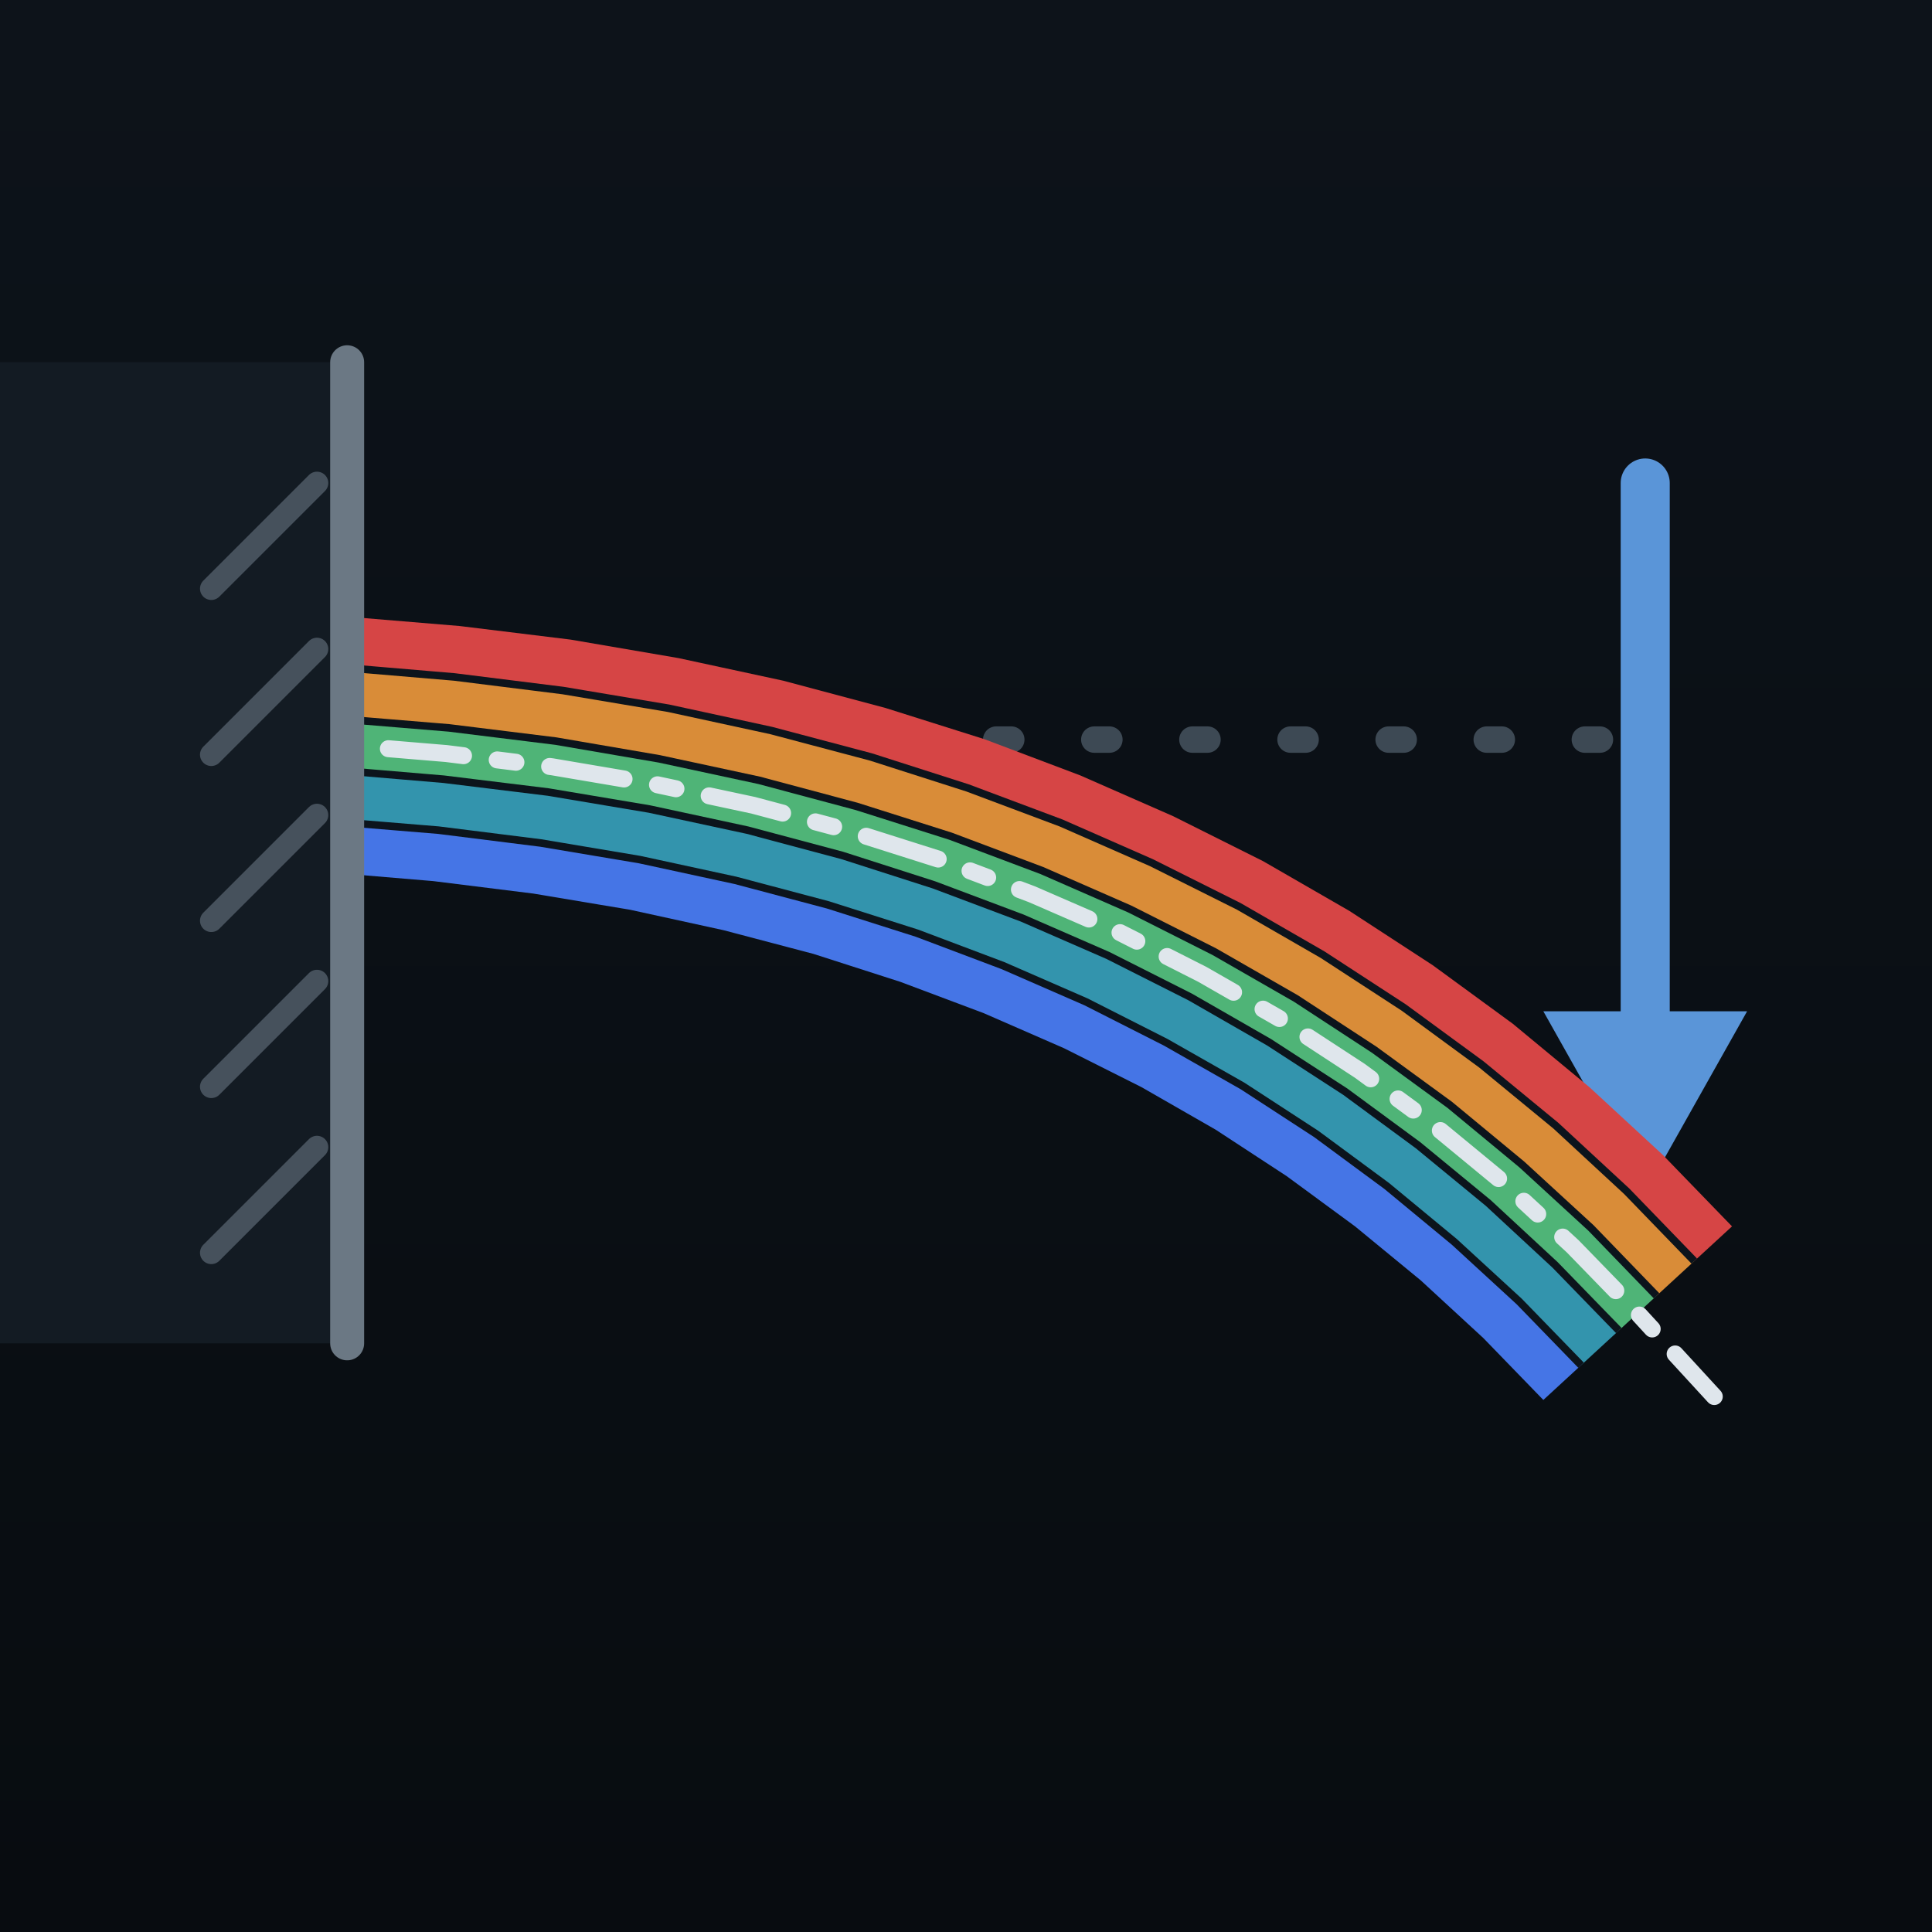
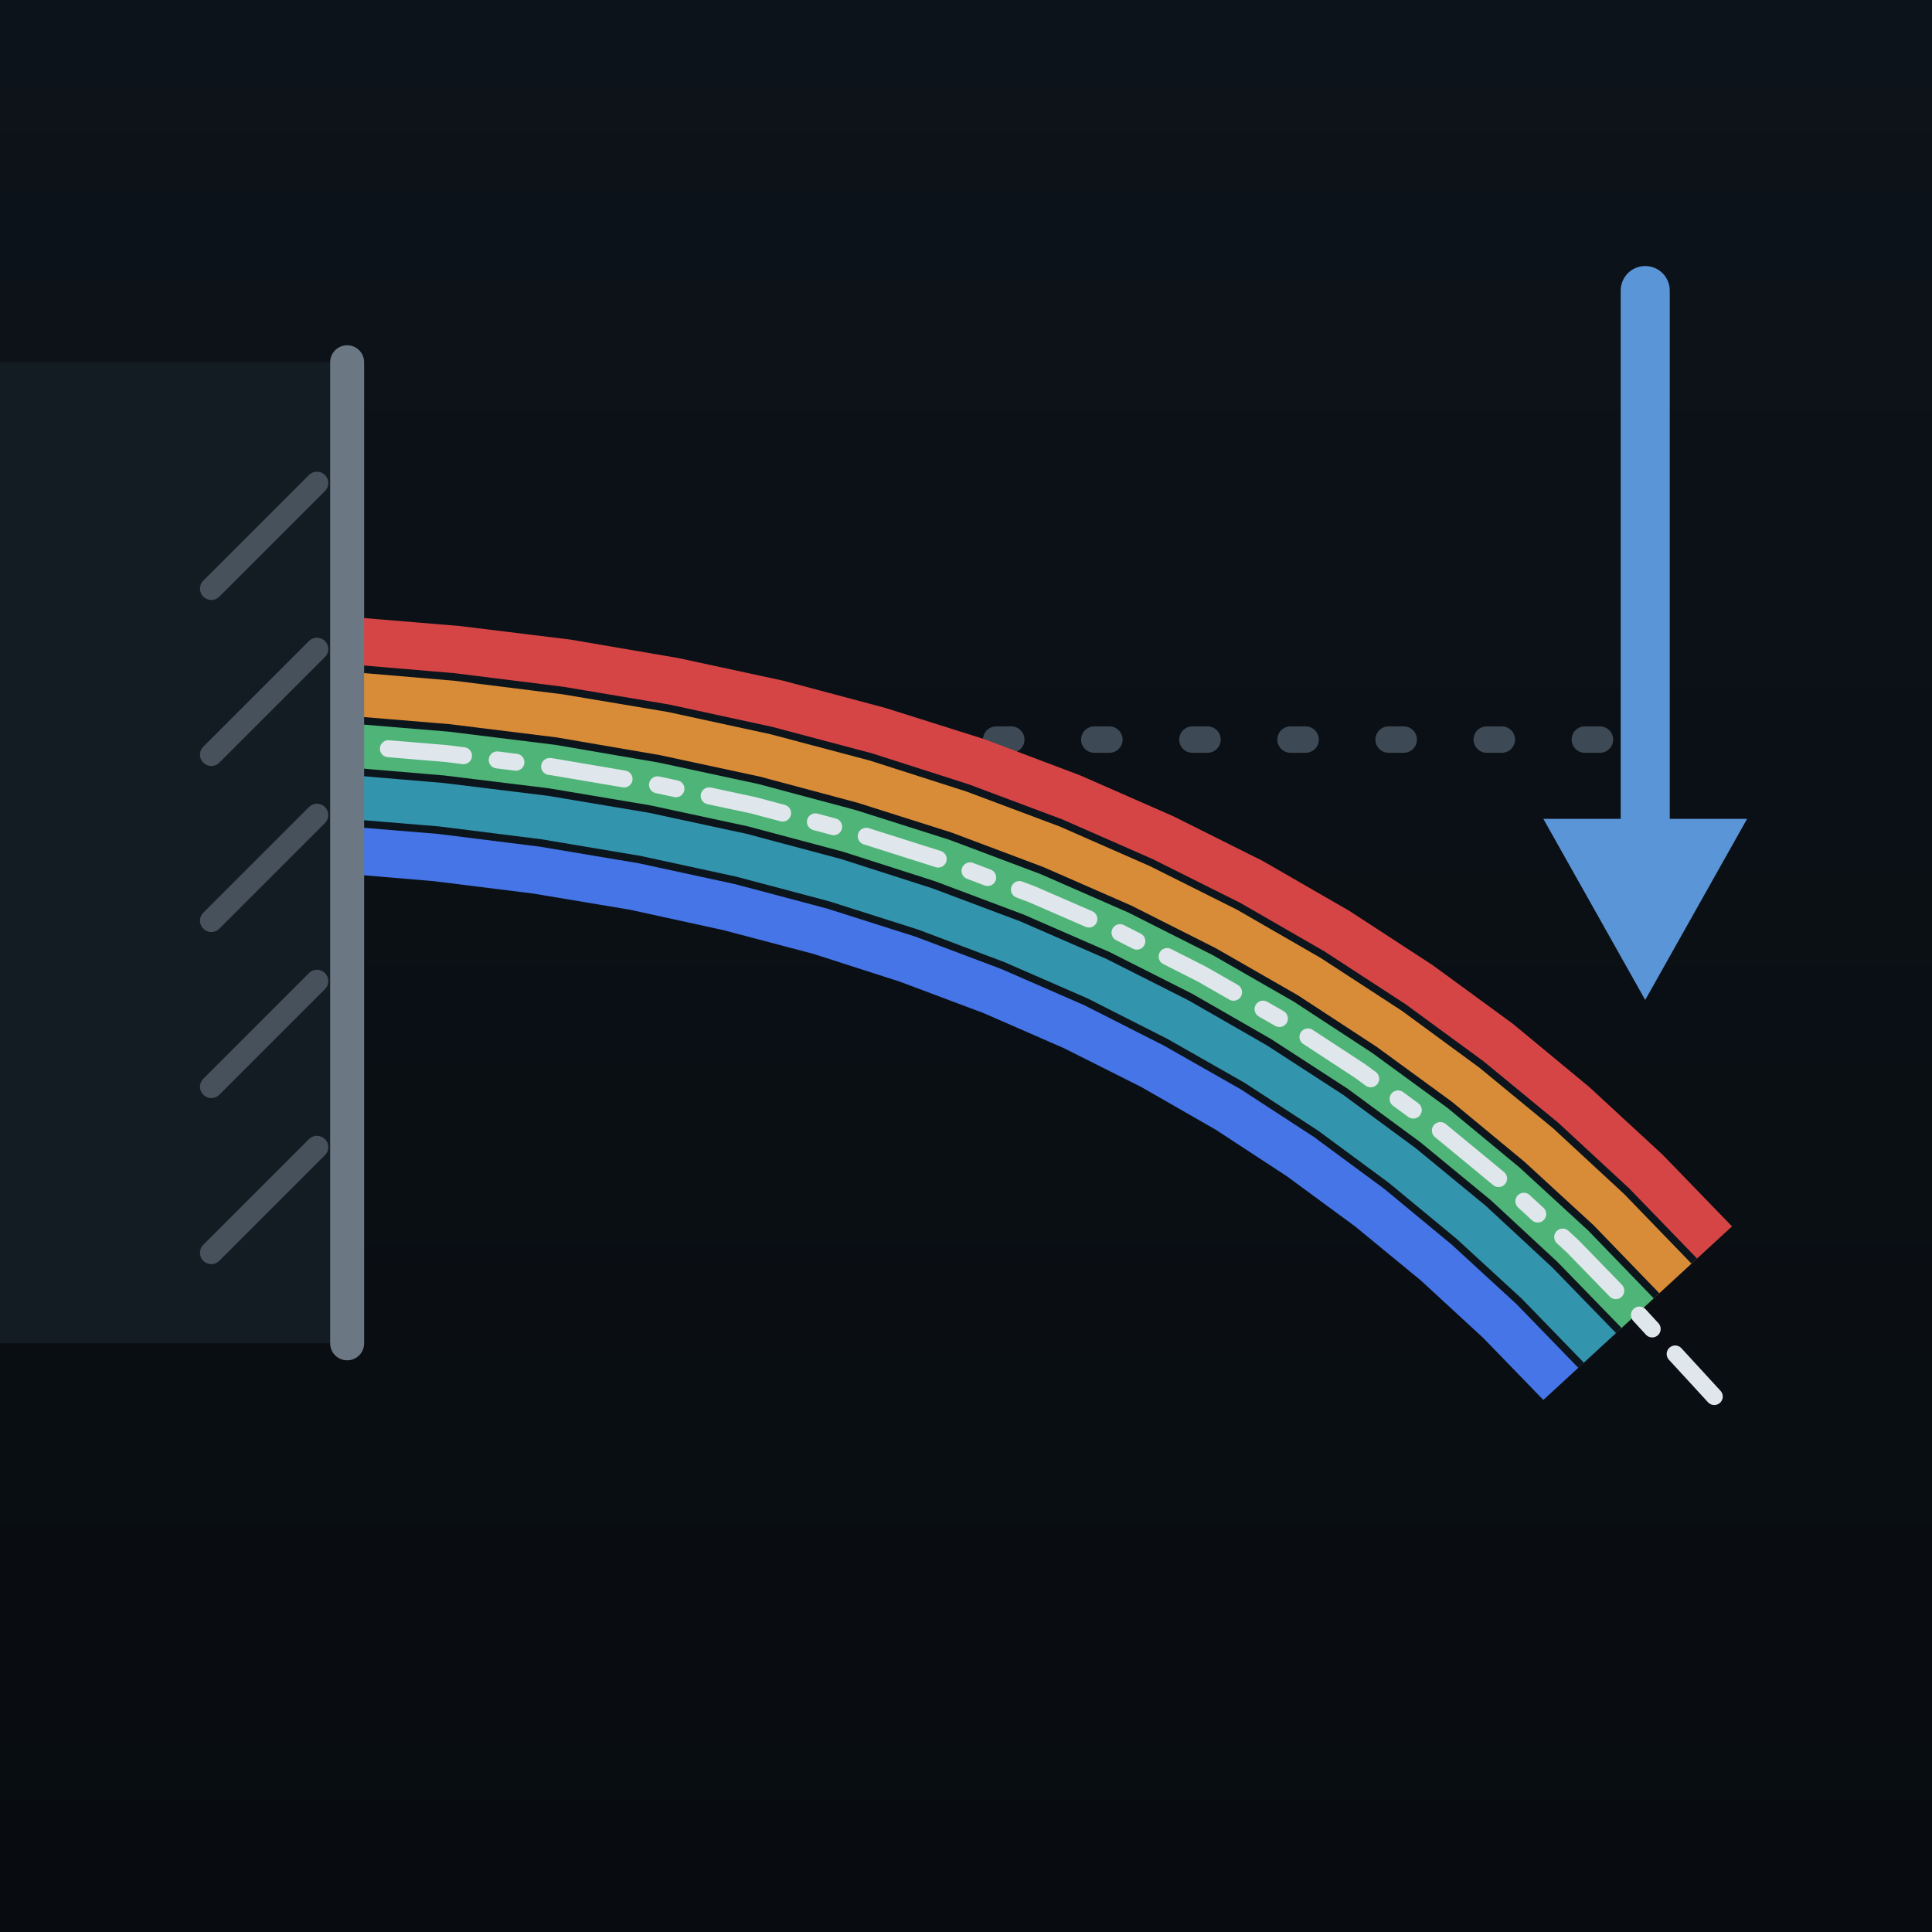
<svg xmlns="http://www.w3.org/2000/svg" viewBox="0 0 512 512">
  <defs>
    <linearGradient id="bg" x1="0" y1="0" x2="0" y2="1">
      <stop offset="0" stop-color="#0d131a" />
      <stop offset="1" stop-color="#080c10" />
    </linearGradient>
  </defs>
  <rect width="512" height="512" fill="url(#bg)" />
  <path d="M108 196H436" stroke="#3d4954" stroke-width="7" stroke-dasharray="4 22" stroke-linecap="round" />
  <g stroke="#5a95d8" fill="#5a95d8">
-     <path d="M436 128V268" stroke-width="13" stroke-linecap="round" />
-     <path d="M436 316 409 268h54z" stroke="none" />
+     <path d="M436 77V217" stroke-width="13" stroke-linecap="round" />
+     <path d="M436 265 409 217h54z" stroke="none" />
  </g>
  <path d="M60.8 162 L91.7 163.4 L121.8 165.9 L151.2 169.5 L179.8 174.4 L207.6 180.4 L234.6 187.6 L260.9 195.9 L286.3 205.5 L310.9 216.3 L334.7 228.2 L357.6 241.4 L379.7 255.8 L400.9 271.3 L421.2 288.1 L440.6 306 L459 325 L449 334.2 L431.1 315.7 L412.3 298.3 L392.6 282.1 L372 267 L350.5 253 L328.3 240.2 L305.1 228.6 L281.2 218.1 L256.4 208.8 L230.8 200.6 L204.4 193.6 L177.2 187.7 L149.2 183 L120.4 179.4 L90.9 176.9 L60.5 175.6 Z" fill="#d64545" />
  <path d="M60.5 175.6 L90.9 176.9 L120.4 179.4 L149.2 183 L177.2 187.7 L204.4 193.6 L230.8 200.6 L256.4 208.8 L281.2 218.1 L305.1 228.6 L328.3 240.2 L350.5 253 L372 267 L392.6 282.1 L412.3 298.3 L431.1 315.7 L449 334.2 L439 343.4 L421.6 325.4 L403.3 308.6 L384.2 292.8 L364.2 278.2 L343.4 264.6 L321.8 252.2 L299.4 240.9 L276.1 230.7 L251.9 221.6 L227 213.7 L201.2 206.8 L174.7 201.1 L147.3 196.4 L119 192.9 L90 190.5 L60.2 189.2 Z" fill="#d98c38" />
  <path d="M60.2 189.2 L90 190.5 L119 192.9 L147.3 196.4 L174.7 201.1 L201.2 206.8 L227 213.7 L251.9 221.6 L276.1 230.7 L299.4 240.9 L321.8 252.2 L343.4 264.6 L364.2 278.2 L384.2 292.8 L403.3 308.6 L421.6 325.4 L439 343.4 L429 352.6 L412.1 335.2 L394.4 318.8 L375.8 303.5 L356.5 289.3 L336.3 276.2 L315.4 264.2 L293.6 253.2 L270.9 243.3 L247.5 234.5 L223.2 226.7 L198.1 220 L172.1 214.4 L145.3 209.9 L117.6 206.5 L89.2 204.1 L59.8 202.8 Z" fill="#4fb477" />
  <path d="M59.8 202.8 L89.2 204.1 L117.6 206.5 L145.3 209.9 L172.1 214.4 L198.1 220 L223.2 226.7 L247.5 234.5 L270.9 243.3 L293.6 253.2 L315.4 264.2 L336.3 276.2 L356.5 289.3 L375.8 303.5 L394.4 318.8 L412.1 335.2 L429 352.6 L419 361.8 L402.6 344.9 L385.4 329.1 L367.5 314.3 L348.8 300.5 L329.3 287.8 L308.9 276.2 L287.8 265.5 L265.8 255.9 L243 247.3 L219.4 239.8 L194.9 233.3 L169.5 227.8 L143.3 223.4 L116.2 220 L88.3 217.7 L59.5 216.4 Z" fill="#3394ad" />
  <path d="M59.5 216.4 L88.3 217.7 L116.2 220 L143.3 223.4 L169.5 227.8 L194.9 233.3 L219.4 239.8 L243 247.3 L265.8 255.9 L287.8 265.5 L308.9 276.2 L329.3 287.8 L348.8 300.5 L367.5 314.3 L385.4 329.1 L402.6 344.9 L419 361.8 L409 371 L393.1 354.6 L376.5 339.3 L359.1 325 L341 311.7 L322.2 299.4 L302.5 288.1 L282 277.8 L260.7 268.5 L238.6 260.2 L215.6 252.8 L191.7 246.5 L167 241.1 L141.3 236.8 L114.8 233.5 L87.4 231.2 L59.2 230 Z" fill="#4575e6" />
  <path d="M60.5 175.6 L90.9 176.9 L120.4 179.4 L149.2 183 L177.2 187.7 L204.4 193.6 L230.8 200.6 L256.4 208.8 L281.2 218.1 L305.1 228.6 L328.3 240.2 L350.5 253 L372 267 L392.6 282.1 L412.3 298.3 L431.1 315.7 L449 334.2" fill="none" stroke="#0c141c" stroke-width="2" />
  <path d="M60.2 189.2 L90 190.5 L119 192.9 L147.3 196.4 L174.7 201.1 L201.2 206.8 L227 213.7 L251.9 221.6 L276.1 230.7 L299.4 240.9 L321.8 252.2 L343.4 264.6 L364.2 278.2 L384.2 292.8 L403.3 308.6 L421.6 325.4 L439 343.4" fill="none" stroke="#0c141c" stroke-width="2" />
  <path d="M59.8 202.8 L89.2 204.1 L117.6 206.5 L145.3 209.9 L172.1 214.4 L198.1 220 L223.2 226.7 L247.5 234.5 L270.9 243.3 L293.6 253.2 L315.4 264.2 L336.3 276.2 L356.5 289.3 L375.8 303.5 L394.4 318.8 L412.1 335.2 L429 352.6" fill="none" stroke="#0c141c" stroke-width="2" />
  <path d="M59.5 216.4 L88.3 217.7 L116.2 220 L143.3 223.4 L169.5 227.8 L194.9 233.3 L219.4 239.8 L243 247.3 L265.8 255.9 L287.8 265.5 L308.9 276.2 L329.3 287.8 L348.8 300.5 L367.5 314.3 L385.4 329.1 L402.6 344.9 L419 361.8" fill="none" stroke="#0c141c" stroke-width="2" />
  <path d="M60 196 L89.6 197.3 L118.3 199.7 L146.3 203.2 L173.4 207.8 L199.6 213.4 L225.1 220.2 L249.7 228 L273.5 237 L296.5 247 L318.6 258.2 L339.9 270.4 L360.4 283.8 L380 298.2 L398.8 313.7 L416.8 330.3 L434 348 L454.3 370.1" fill="none" stroke="#dfe6ec" stroke-width="4.5" stroke-dasharray="20 9 5 9" stroke-linecap="round" />
  <rect x="0" y="96" width="92" height="260" fill="#131b23" />
  <g stroke="#46515c" stroke-width="6" stroke-linecap="round">
    <path d="M84 128 56 156M84 172 56 200M84 216 56 244M84 260 56 288M84 304 56 332" />
  </g>
  <path d="M92 96V356" stroke="#6b7884" stroke-width="9" stroke-linecap="round" />
</svg>
